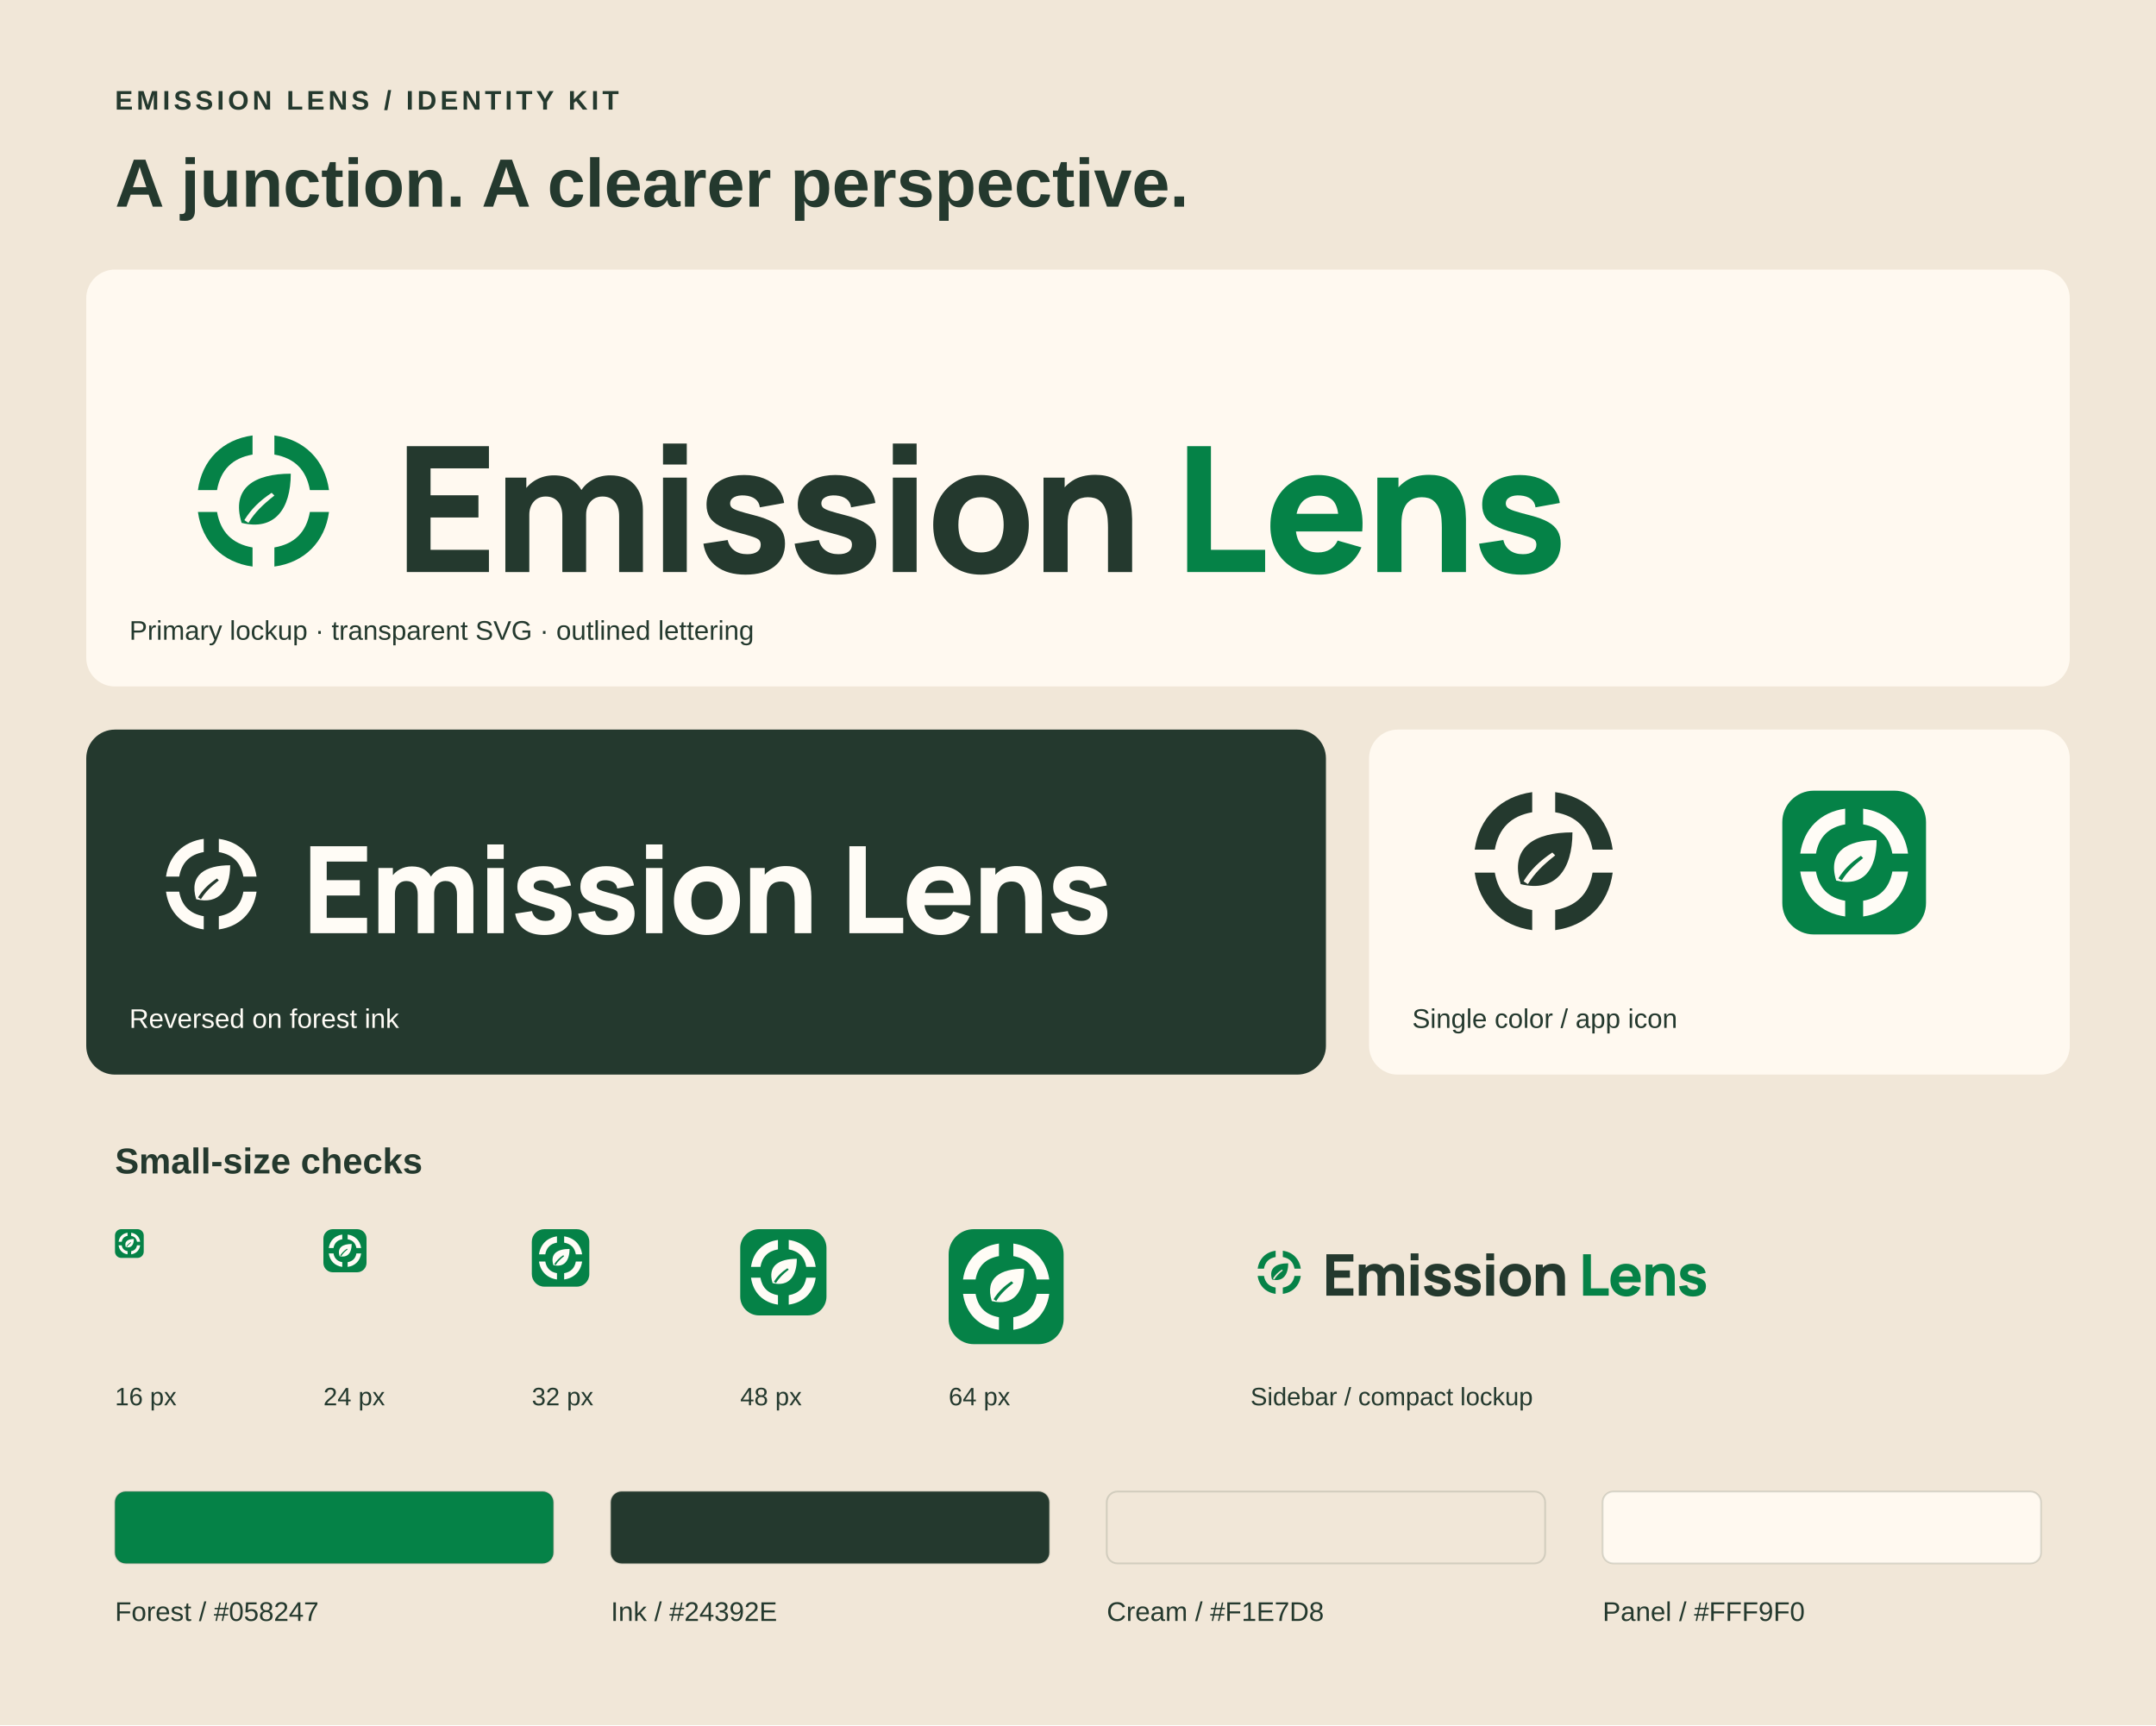
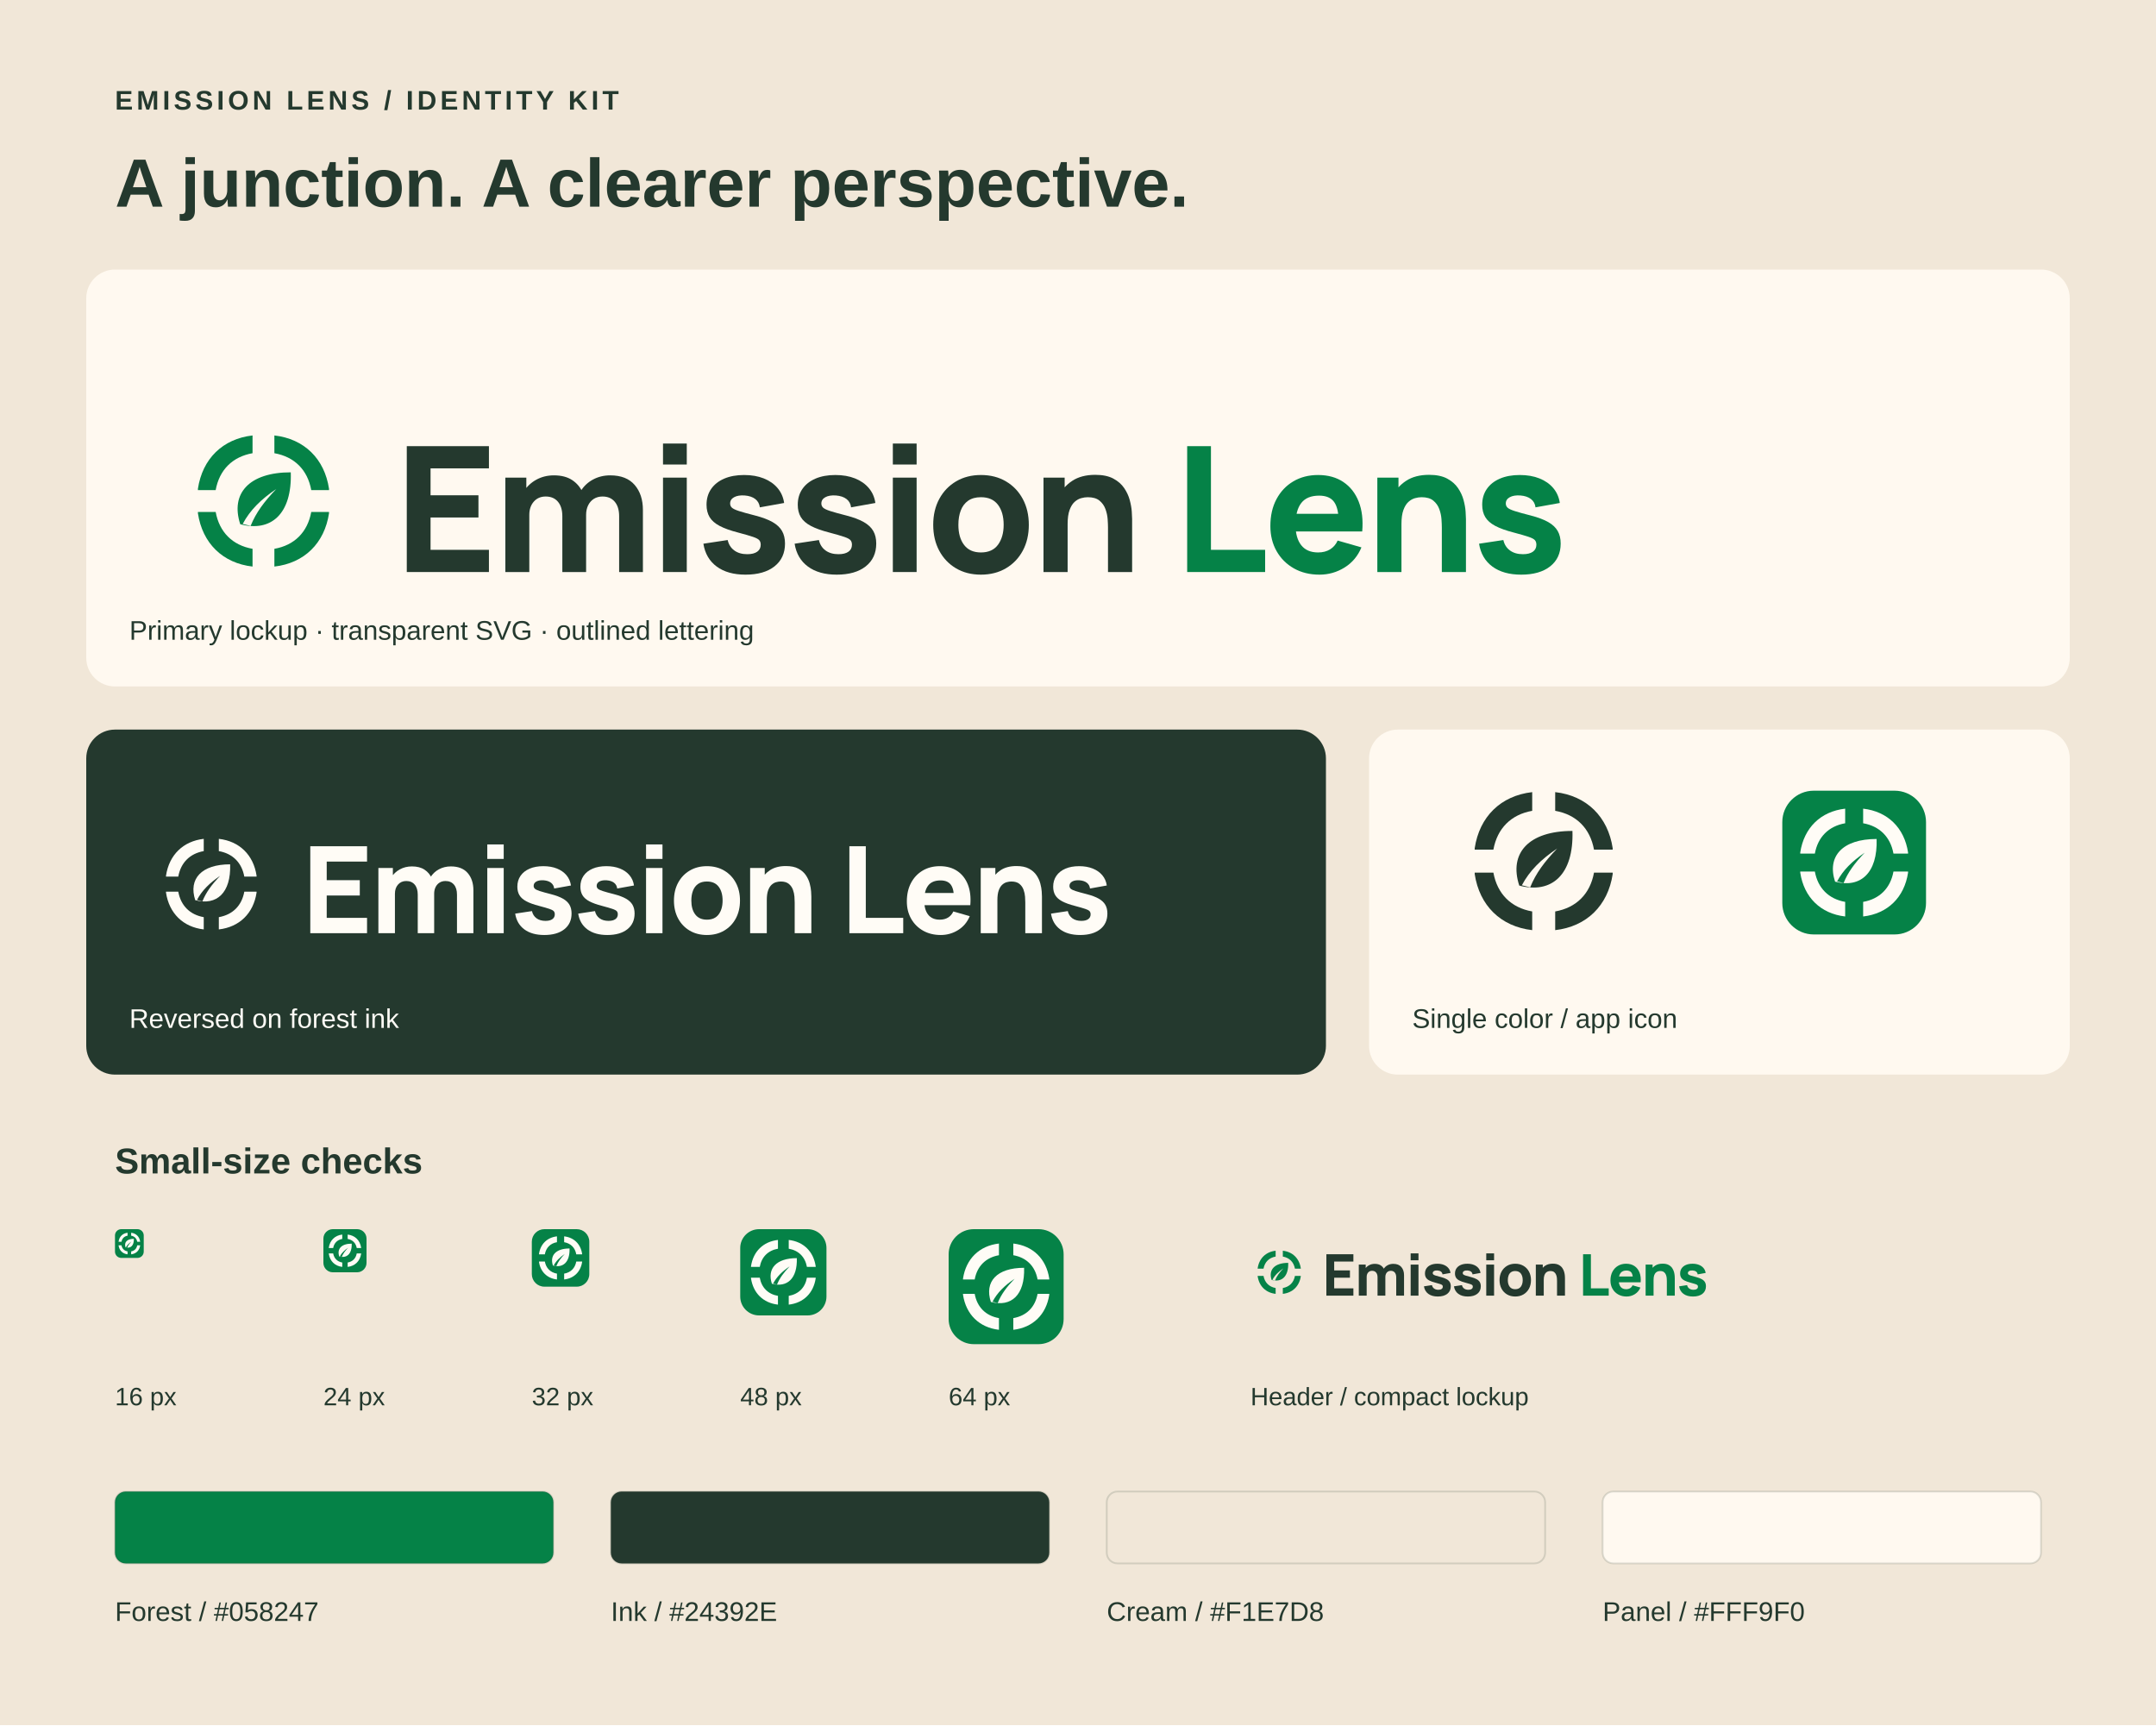
<svg xmlns="http://www.w3.org/2000/svg" width="1200" height="960" viewBox="0 0 1200 960" role="img" aria-labelledby="title desc">
  <rect width="1200" height="960" fill="#F1E7D8" />
  <text x="64" y="61" fill="#24392E" font-family="Arial,sans-serif" font-size="15" font-weight="700" letter-spacing="2">EMISSION LENS / IDENTITY KIT</text>
  <text x="64" y="115" fill="#24392E" font-family="Arial,sans-serif" font-size="38" font-weight="700">A junction. A clearer perspective.</text>
  <rect x="48" y="150" width="1104" height="232" rx="16" fill="#FFF9F0" />
  <g transform="translate(98 218) scale(1.52)">
    <g transform="translate(0 8)">
-       <path fill="#058247" fill-rule="evenodd" d="M8 28C9.5 17 17 9.5 28 8V15C20.6 16.3 16.3 20.6 15 28Z M36 8C47 9.5 54.5 17 56 28H49C47.7 20.6 43.4 16.3 36 15Z M56 36C54.5 47 47 54.5 36 56V49C43.4 47.7 47.7 43.4 49 36Z M28 56C17 54.5 9.5 47 8 36H15C16.3 43.4 20.6 47.7 28 49Z M24 40C20 27 29 22 42 22C42 35 36 43 24 40Z M25 39C27.5 35 30.5 32 35 29L36 30C31.8 33.3 28.8 36.2 26.5 40Z" />
+       <path fill="#058247" fill-rule="evenodd" d="M8 27.5C9.65 16.55 17.05 9.25 28 8V14.5C20.65 15.8 15.85 20.6 14.5 28H8Z M36 8C46.95 9.25 54.35 16.55 56 27.5V28H49.5C48.15 20.6 43.35 15.8 36 14.5Z M56 36.5C54.35 47.45 46.95 54.75 36 56V49.5C43.35 48.2 48.15 43.4 49.5 36H56Z M28 56C17.05 54.75 9.65 47.45 8 36.5V36H14.5C15.85 43.4 20.65 48.2 28 49.5Z M23.5 40.5C19.8 29.2 26.8 21.5 42 21.5C42.5 36.7 34.8 43.5 23.5 40.5Z M24.4 40.4C27.1 35.3 31.1 31.4 36.7 27.6C32.2 32.3 29.3 36.2 27.3 41.1Z" />
    </g>
    <g fill="#24392E">
      <path transform="translate(80.000 66) scale(0.032 -0.032)" d="M140 0V1440H1080V1186H412V878H960V624H412V254H1080V0Z" />
    </g>
    <g fill="#24392E">
      <path transform="translate(116.160 66) scale(0.032 -0.032)" d="M1440 0V638Q1440 745 1389.5 804.5Q1339 864 1250 864Q1193 864 1151 837.5Q1109 811 1085.5 763.5Q1062 716 1062 654L948 730Q948 841 1000.5 926Q1053 1011 1141.5 1058.5Q1230 1106 1338 1106Q1523 1106 1617.5 996.5Q1712 887 1712 710V0ZM138 0V1080H378V722H412V0ZM790 0V638Q790 745 739.5 804.5Q689 864 600 864Q515 864 463.5 805.5Q412 747 412 654L298 734Q298 840 351 924Q404 1008 493.5 1057Q583 1106 694 1106Q821 1106 902.5 1052Q984 998 1023 908Q1062 818 1062 710V0Z" />
    </g>
    <g fill="#24392E">
      <path transform="translate(173.184 66) scale(0.032 -0.032)" d="M160 1230V1470H432V1230ZM160 0V1080H432V0Z" />
    </g>
    <g fill="#24392E">
      <path transform="translate(190.528 66) scale(0.032 -0.032)" d="M562 -30Q358 -30 232.5 62.5Q107 155 80 324L358 366Q375 290 433.5 247Q492 204 582 204Q656 204 696 232.5Q736 261 736 312Q736 344 720 363.5Q704 383 648.5 402Q593 421 476 452Q344 486 265 528Q186 570 151 628.5Q116 687 116 770Q116 874 169 950.5Q222 1027 318.5 1068.5Q415 1110 546 1110Q673 1110 771 1071Q869 1032 929.5 960Q990 888 1004 790L726 740Q719 800 674 835Q629 870 552 876Q477 881 431.5 856Q386 831 386 784Q386 756 405.5 737Q425 718 486.5 698Q548 678 674 646Q797 614 871.5 571.5Q946 529 980 469.5Q1014 410 1014 326Q1014 160 894 65Q774 -30 562 -30Z" />
    </g>
    <g fill="#24392E">
      <path transform="translate(223.936 66) scale(0.032 -0.032)" d="M562 -30Q358 -30 232.5 62.5Q107 155 80 324L358 366Q375 290 433.5 247Q492 204 582 204Q656 204 696 232.5Q736 261 736 312Q736 344 720 363.5Q704 383 648.5 402Q593 421 476 452Q344 486 265 528Q186 570 151 628.5Q116 687 116 770Q116 874 169 950.5Q222 1027 318.5 1068.5Q415 1110 546 1110Q673 1110 771 1071Q869 1032 929.5 960Q990 888 1004 790L726 740Q719 800 674 835Q629 870 552 876Q477 881 431.5 856Q386 831 386 784Q386 756 405.5 737Q425 718 486.5 698Q548 678 674 646Q797 614 871.5 571.5Q946 529 980 469.5Q1014 410 1014 326Q1014 160 894 65Q774 -30 562 -30Z" />
    </g>
    <g fill="#24392E">
      <path transform="translate(257.344 66) scale(0.032 -0.032)" d="M160 1230V1470H432V1230ZM160 0V1080H432V0Z" />
    </g>
    <g fill="#24392E">
      <path transform="translate(274.688 66) scale(0.032 -0.032)" d="M626 -30Q463 -30 340 43Q217 116 148.5 244.5Q80 373 80 540Q80 709 150 837.5Q220 966 343 1038Q466 1110 626 1110Q789 1110 912.5 1037Q1036 964 1105 835.5Q1174 707 1174 540Q1174 372 1104.5 243.5Q1035 115 911.5 42.5Q788 -30 626 -30ZM626 224Q757 224 821.5 312.5Q886 401 886 540Q886 684 820.5 770Q755 856 626 856Q537 856 480 816Q423 776 395.5 705Q368 634 368 540Q368 395 433.5 309.5Q499 224 626 224Z" />
    </g>
    <g fill="#24392E">
      <path transform="translate(313.216 66) scale(0.032 -0.032)" d="M876 0V510Q876 547 872 604.5Q868 662 847 720Q826 778 778.5 817Q731 856 644 856Q609 856 569 845Q529 834 494 802.5Q459 771 436.5 710Q414 649 414 548L258 622Q258 750 310 862Q362 974 466.5 1043Q571 1112 730 1112Q857 1112 937 1069Q1017 1026 1061.5 960Q1106 894 1125 822.5Q1144 751 1148 692Q1152 633 1152 606V0ZM138 0V1080H380V722H414V0Z" />
    </g>
    <g fill="#058247">
      <path transform="translate(365.120 66) scale(0.032 -0.032)" d="M160 0V1440H432V254H1052V0Z" />
    </g>
    <g fill="#058247">
      <path transform="translate(398.144 66) scale(0.032 -0.032)" d="M642 -30Q476 -30 349.5 41.5Q223 113 151.5 238.5Q80 364 80 526Q80 703 150 834Q220 965 343 1037.5Q466 1110 626 1110Q796 1110 915 1030Q1034 950 1091 805Q1148 660 1131 464H862V564Q862 729 809.5 801.5Q757 874 638 874Q499 874 433.5 789.5Q368 705 368 540Q368 389 433.5 306.5Q499 224 626 224Q706 224 763 259Q820 294 850 360L1122 282Q1061 134 929.5 52Q798 -30 642 -30ZM284 464V666H1000V464Z" />
    </g>
    <g fill="#058247">
      <path transform="translate(435.456 66) scale(0.032 -0.032)" d="M876 0V510Q876 547 872 604.5Q868 662 847 720Q826 778 778.5 817Q731 856 644 856Q609 856 569 845Q529 834 494 802.5Q459 771 436.5 710Q414 649 414 548L258 622Q258 750 310 862Q362 974 466.5 1043Q571 1112 730 1112Q857 1112 937 1069Q1017 1026 1061.5 960Q1106 894 1125 822.5Q1144 751 1148 692Q1152 633 1152 606V0ZM138 0V1080H380V722H414V0Z" />
    </g>
    <g fill="#058247">
      <path transform="translate(474.560 66) scale(0.032 -0.032)" d="M562 -30Q358 -30 232.5 62.5Q107 155 80 324L358 366Q375 290 433.5 247Q492 204 582 204Q656 204 696 232.5Q736 261 736 312Q736 344 720 363.5Q704 383 648.5 402Q593 421 476 452Q344 486 265 528Q186 570 151 628.5Q116 687 116 770Q116 874 169 950.5Q222 1027 318.5 1068.5Q415 1110 546 1110Q673 1110 771 1071Q869 1032 929.5 960Q990 888 1004 790L726 740Q719 800 674 835Q629 870 552 876Q477 881 431.5 856Q386 831 386 784Q386 756 405.5 737Q425 718 486.5 698Q548 678 674 646Q797 614 871.5 571.5Q946 529 980 469.5Q1014 410 1014 326Q1014 160 894 65Q774 -30 562 -30Z" />
    </g>
  </g>
  <text x="72" y="356" fill="#24392E" font-family="Arial,sans-serif" font-size="15">Primary lockup · transparent SVG · outlined lettering</text>
  <rect x="48" y="406" width="690" height="192" rx="16" fill="#24392E" />
  <g transform="translate(84 450) scale(1.05)">
    <g transform="translate(0 8)">
-       <path fill="#FFFCF6" fill-rule="evenodd" d="M8 28C9.5 17 17 9.5 28 8V15C20.6 16.3 16.3 20.6 15 28Z M36 8C47 9.5 54.5 17 56 28H49C47.7 20.6 43.4 16.3 36 15Z M56 36C54.5 47 47 54.5 36 56V49C43.4 47.7 47.7 43.4 49 36Z M28 56C17 54.5 9.5 47 8 36H15C16.3 43.4 20.6 47.7 28 49Z M24 40C20 27 29 22 42 22C42 35 36 43 24 40Z M25 39C27.5 35 30.5 32 35 29L36 30C31.8 33.3 28.8 36.2 26.5 40Z" />
+       <path fill="#FFFCF6" fill-rule="evenodd" d="M8 27.5C9.65 16.55 17.05 9.25 28 8V14.5C20.65 15.8 15.85 20.6 14.5 28H8Z M36 8C46.95 9.25 54.35 16.55 56 27.5V28H49.5C48.15 20.6 43.35 15.8 36 14.5Z M56 36.5C54.35 47.45 46.95 54.75 36 56V49.5C43.35 48.2 48.15 43.4 49.5 36H56Z M28 56C17.05 54.75 9.65 47.45 8 36.5V36H14.5C15.85 43.4 20.65 48.2 28 49.5Z M23.5 40.5C19.8 29.2 26.8 21.5 42 21.5C42.5 36.7 34.8 43.5 23.5 40.5Z M24.4 40.4C27.1 35.3 31.1 31.4 36.7 27.6C32.2 32.3 29.3 36.2 27.3 41.1Z" />
    </g>
    <g fill="#FFFCF6">
      <path transform="translate(80.000 66) scale(0.032 -0.032)" d="M140 0V1440H1080V1186H412V878H960V624H412V254H1080V0Z" />
    </g>
    <g fill="#FFFCF6">
      <path transform="translate(116.160 66) scale(0.032 -0.032)" d="M1440 0V638Q1440 745 1389.5 804.5Q1339 864 1250 864Q1193 864 1151 837.5Q1109 811 1085.5 763.5Q1062 716 1062 654L948 730Q948 841 1000.5 926Q1053 1011 1141.5 1058.5Q1230 1106 1338 1106Q1523 1106 1617.5 996.5Q1712 887 1712 710V0ZM138 0V1080H378V722H412V0ZM790 0V638Q790 745 739.5 804.5Q689 864 600 864Q515 864 463.5 805.5Q412 747 412 654L298 734Q298 840 351 924Q404 1008 493.5 1057Q583 1106 694 1106Q821 1106 902.5 1052Q984 998 1023 908Q1062 818 1062 710V0Z" />
    </g>
    <g fill="#FFFCF6">
      <path transform="translate(173.184 66) scale(0.032 -0.032)" d="M160 1230V1470H432V1230ZM160 0V1080H432V0Z" />
    </g>
    <g fill="#FFFCF6">
      <path transform="translate(190.528 66) scale(0.032 -0.032)" d="M562 -30Q358 -30 232.5 62.5Q107 155 80 324L358 366Q375 290 433.5 247Q492 204 582 204Q656 204 696 232.5Q736 261 736 312Q736 344 720 363.5Q704 383 648.5 402Q593 421 476 452Q344 486 265 528Q186 570 151 628.5Q116 687 116 770Q116 874 169 950.5Q222 1027 318.5 1068.5Q415 1110 546 1110Q673 1110 771 1071Q869 1032 929.5 960Q990 888 1004 790L726 740Q719 800 674 835Q629 870 552 876Q477 881 431.5 856Q386 831 386 784Q386 756 405.5 737Q425 718 486.5 698Q548 678 674 646Q797 614 871.5 571.5Q946 529 980 469.5Q1014 410 1014 326Q1014 160 894 65Q774 -30 562 -30Z" />
    </g>
    <g fill="#FFFCF6">
      <path transform="translate(223.936 66) scale(0.032 -0.032)" d="M562 -30Q358 -30 232.5 62.5Q107 155 80 324L358 366Q375 290 433.5 247Q492 204 582 204Q656 204 696 232.5Q736 261 736 312Q736 344 720 363.5Q704 383 648.5 402Q593 421 476 452Q344 486 265 528Q186 570 151 628.5Q116 687 116 770Q116 874 169 950.5Q222 1027 318.5 1068.5Q415 1110 546 1110Q673 1110 771 1071Q869 1032 929.5 960Q990 888 1004 790L726 740Q719 800 674 835Q629 870 552 876Q477 881 431.5 856Q386 831 386 784Q386 756 405.5 737Q425 718 486.5 698Q548 678 674 646Q797 614 871.5 571.5Q946 529 980 469.5Q1014 410 1014 326Q1014 160 894 65Q774 -30 562 -30Z" />
    </g>
    <g fill="#FFFCF6">
      <path transform="translate(257.344 66) scale(0.032 -0.032)" d="M160 1230V1470H432V1230ZM160 0V1080H432V0Z" />
    </g>
    <g fill="#FFFCF6">
      <path transform="translate(274.688 66) scale(0.032 -0.032)" d="M626 -30Q463 -30 340 43Q217 116 148.5 244.5Q80 373 80 540Q80 709 150 837.5Q220 966 343 1038Q466 1110 626 1110Q789 1110 912.5 1037Q1036 964 1105 835.5Q1174 707 1174 540Q1174 372 1104.5 243.5Q1035 115 911.5 42.5Q788 -30 626 -30ZM626 224Q757 224 821.5 312.5Q886 401 886 540Q886 684 820.5 770Q755 856 626 856Q537 856 480 816Q423 776 395.5 705Q368 634 368 540Q368 395 433.5 309.5Q499 224 626 224Z" />
    </g>
    <g fill="#FFFCF6">
      <path transform="translate(313.216 66) scale(0.032 -0.032)" d="M876 0V510Q876 547 872 604.5Q868 662 847 720Q826 778 778.5 817Q731 856 644 856Q609 856 569 845Q529 834 494 802.5Q459 771 436.5 710Q414 649 414 548L258 622Q258 750 310 862Q362 974 466.5 1043Q571 1112 730 1112Q857 1112 937 1069Q1017 1026 1061.5 960Q1106 894 1125 822.5Q1144 751 1148 692Q1152 633 1152 606V0ZM138 0V1080H380V722H414V0Z" />
    </g>
    <g fill="#FFFCF6">
      <path transform="translate(365.120 66) scale(0.032 -0.032)" d="M160 0V1440H432V254H1052V0Z" />
    </g>
    <g fill="#FFFCF6">
      <path transform="translate(398.144 66) scale(0.032 -0.032)" d="M642 -30Q476 -30 349.5 41.5Q223 113 151.5 238.5Q80 364 80 526Q80 703 150 834Q220 965 343 1037.5Q466 1110 626 1110Q796 1110 915 1030Q1034 950 1091 805Q1148 660 1131 464H862V564Q862 729 809.5 801.5Q757 874 638 874Q499 874 433.5 789.5Q368 705 368 540Q368 389 433.5 306.5Q499 224 626 224Q706 224 763 259Q820 294 850 360L1122 282Q1061 134 929.5 52Q798 -30 642 -30ZM284 464V666H1000V464Z" />
    </g>
    <g fill="#FFFCF6">
      <path transform="translate(435.456 66) scale(0.032 -0.032)" d="M876 0V510Q876 547 872 604.5Q868 662 847 720Q826 778 778.5 817Q731 856 644 856Q609 856 569 845Q529 834 494 802.5Q459 771 436.5 710Q414 649 414 548L258 622Q258 750 310 862Q362 974 466.5 1043Q571 1112 730 1112Q857 1112 937 1069Q1017 1026 1061.5 960Q1106 894 1125 822.5Q1144 751 1148 692Q1152 633 1152 606V0ZM138 0V1080H380V722H414V0Z" />
    </g>
    <g fill="#FFFCF6">
      <path transform="translate(474.560 66) scale(0.032 -0.032)" d="M562 -30Q358 -30 232.5 62.5Q107 155 80 324L358 366Q375 290 433.5 247Q492 204 582 204Q656 204 696 232.5Q736 261 736 312Q736 344 720 363.5Q704 383 648.5 402Q593 421 476 452Q344 486 265 528Q186 570 151 628.5Q116 687 116 770Q116 874 169 950.5Q222 1027 318.5 1068.5Q415 1110 546 1110Q673 1110 771 1071Q869 1032 929.5 960Q990 888 1004 790L726 740Q719 800 674 835Q629 870 552 876Q477 881 431.5 856Q386 831 386 784Q386 756 405.5 737Q425 718 486.5 698Q548 678 674 646Q797 614 871.5 571.5Q946 529 980 469.5Q1014 410 1014 326Q1014 160 894 65Q774 -30 562 -30Z" />
    </g>
  </g>
  <text x="72" y="572" fill="#FFFCF6" font-family="Arial,sans-serif" font-size="15">Reversed on forest ink</text>
  <rect x="762" y="406" width="390" height="192" rx="16" fill="#FFF9F0" />
  <g transform="translate(808 428) scale(1.6)">
-     <path fill="#24392E" fill-rule="evenodd" d="M8 28C9.5 17 17 9.5 28 8V15C20.6 16.3 16.3 20.6 15 28Z M36 8C47 9.5 54.5 17 56 28H49C47.7 20.6 43.4 16.3 36 15Z M56 36C54.5 47 47 54.5 36 56V49C43.4 47.7 47.7 43.4 49 36Z M28 56C17 54.5 9.5 47 8 36H15C16.3 43.4 20.6 47.7 28 49Z M24 40C20 27 29 22 42 22C42 35 36 43 24 40Z M25 39C27.5 35 30.5 32 35 29L36 30C31.8 33.3 28.8 36.2 26.5 40Z" />
+     <path fill="#24392E" fill-rule="evenodd" d="M8 27.5C9.65 16.55 17.05 9.25 28 8V14.5C20.65 15.8 15.85 20.6 14.5 28H8Z M36 8C46.95 9.25 54.35 16.55 56 27.5V28H49.5C48.15 20.6 43.35 15.8 36 14.5Z M56 36.5C54.35 47.45 46.95 54.75 36 56V49.5C43.35 48.2 48.15 43.4 49.5 36H56Z M28 56C17.05 54.75 9.65 47.45 8 36.5V36H14.5C15.85 43.4 20.65 48.2 28 49.5Z M23.5 40.5C19.8 29.2 26.8 21.5 42 21.5C42.5 36.7 34.8 43.5 23.5 40.5Z M24.4 40.4C27.1 35.3 31.1 31.4 36.7 27.6C32.2 32.3 29.3 36.2 27.3 41.1Z" />
  </g>
  <g transform="translate(992 440) scale(1.25)">
    <rect width="64" height="64" rx="14" fill="#058247" />
-     <path fill="#FFFCF6" fill-rule="evenodd" d="M8 28C9.5 17 17 9.5 28 8V15C20.6 16.3 16.3 20.6 15 28Z M36 8C47 9.5 54.5 17 56 28H49C47.7 20.6 43.4 16.3 36 15Z M56 36C54.5 47 47 54.5 36 56V49C43.4 47.7 47.7 43.4 49 36Z M28 56C17 54.5 9.5 47 8 36H15C16.3 43.4 20.6 47.7 28 49Z M24 40C20 27 29 22 42 22C42 35 36 43 24 40Z M25 39C27.5 35 30.5 32 35 29L36 30C31.8 33.3 28.8 36.2 26.5 40Z" />
+     <path fill="#FFFCF6" fill-rule="evenodd" d="M8 27.5C9.65 16.55 17.05 9.25 28 8V14.5C20.65 15.8 15.85 20.6 14.5 28H8Z M36 8C46.95 9.25 54.35 16.55 56 27.5V28H49.5C48.15 20.6 43.35 15.8 36 14.5Z M56 36.5C54.35 47.45 46.95 54.75 36 56V49.5C43.35 48.2 48.15 43.4 49.5 36H56Z M28 56C17.05 54.75 9.65 47.45 8 36.5V36H14.5C15.85 43.4 20.65 48.2 28 49.5Z M23.5 40.5C19.8 29.2 26.8 21.5 42 21.5C42.5 36.7 34.8 43.5 23.5 40.5Z M24.4 40.4C27.1 35.3 31.1 31.4 36.7 27.6C32.2 32.3 29.3 36.2 27.3 41.1Z" />
  </g>
  <text x="786" y="572" fill="#24392E" font-family="Arial,sans-serif" font-size="15">Single color / app icon</text>
  <text x="64" y="653" fill="#24392E" font-family="Arial,sans-serif" font-size="20" font-weight="700">Small-size checks</text>
  <g transform="translate(64 684) scale(0.25)">
    <rect width="64" height="64" rx="14" fill="#058247" />
-     <path fill="#FFFCF6" fill-rule="evenodd" d="M8 28C9.5 17 17 9.5 28 8V15C20.6 16.3 16.3 20.6 15 28Z M36 8C47 9.5 54.5 17 56 28H49C47.7 20.6 43.4 16.3 36 15Z M56 36C54.5 47 47 54.5 36 56V49C43.4 47.7 47.7 43.4 49 36Z M28 56C17 54.5 9.5 47 8 36H15C16.3 43.4 20.6 47.7 28 49Z M24 40C20 27 29 22 42 22C42 35 36 43 24 40Z M25 39C27.5 35 30.5 32 35 29L36 30C31.8 33.3 28.8 36.2 26.5 40Z" />
+     <path fill="#FFFCF6" fill-rule="evenodd" d="M8 27.5C9.65 16.55 17.05 9.25 28 8V14.5C20.65 15.8 15.85 20.6 14.5 28H8Z M36 8C46.95 9.25 54.35 16.55 56 27.5V28H49.5C48.15 20.6 43.35 15.8 36 14.5Z M56 36.5C54.35 47.45 46.95 54.75 36 56V49.5C43.35 48.2 48.15 43.4 49.5 36H56Z M28 56C17.05 54.75 9.65 47.45 8 36.5V36H14.5C15.85 43.4 20.65 48.2 28 49.5Z M23.5 40.5C19.8 29.2 26.8 21.5 42 21.5C42.5 36.7 34.8 43.5 23.5 40.5Z M24.4 40.4C27.1 35.3 31.1 31.4 36.7 27.6C32.2 32.3 29.3 36.2 27.3 41.1Z" />
  </g>
  <text x="64" y="782" fill="#24392E" font-family="Arial,sans-serif" font-size="14">16 px</text>
  <g transform="translate(180 684) scale(0.375)">
    <rect width="64" height="64" rx="14" fill="#058247" />
-     <path fill="#FFFCF6" fill-rule="evenodd" d="M8 28C9.5 17 17 9.5 28 8V15C20.6 16.3 16.3 20.6 15 28Z M36 8C47 9.5 54.5 17 56 28H49C47.7 20.6 43.4 16.3 36 15Z M56 36C54.5 47 47 54.5 36 56V49C43.4 47.7 47.7 43.4 49 36Z M28 56C17 54.5 9.5 47 8 36H15C16.3 43.4 20.6 47.7 28 49Z M24 40C20 27 29 22 42 22C42 35 36 43 24 40Z M25 39C27.5 35 30.5 32 35 29L36 30C31.8 33.3 28.8 36.2 26.5 40Z" />
+     <path fill="#FFFCF6" fill-rule="evenodd" d="M8 27.5C9.65 16.55 17.05 9.25 28 8V14.5C20.65 15.8 15.85 20.6 14.5 28H8Z M36 8C46.95 9.25 54.35 16.55 56 27.5V28H49.5C48.15 20.6 43.35 15.8 36 14.5Z M56 36.5C54.35 47.45 46.95 54.75 36 56V49.5C43.35 48.2 48.15 43.4 49.5 36H56Z M28 56C17.05 54.75 9.65 47.45 8 36.5V36H14.5C15.85 43.4 20.65 48.2 28 49.5Z M23.5 40.5C19.8 29.2 26.8 21.5 42 21.5C42.5 36.7 34.8 43.5 23.5 40.5Z M24.4 40.4C27.1 35.3 31.1 31.4 36.7 27.6C32.2 32.3 29.3 36.2 27.3 41.1Z" />
  </g>
  <text x="180" y="782" fill="#24392E" font-family="Arial,sans-serif" font-size="14">24 px</text>
  <g transform="translate(296 684) scale(0.5)">
    <rect width="64" height="64" rx="14" fill="#058247" />
-     <path fill="#FFFCF6" fill-rule="evenodd" d="M8 28C9.5 17 17 9.5 28 8V15C20.6 16.3 16.3 20.6 15 28Z M36 8C47 9.5 54.5 17 56 28H49C47.7 20.6 43.4 16.3 36 15Z M56 36C54.5 47 47 54.5 36 56V49C43.4 47.7 47.7 43.4 49 36Z M28 56C17 54.5 9.5 47 8 36H15C16.3 43.4 20.6 47.7 28 49Z M24 40C20 27 29 22 42 22C42 35 36 43 24 40Z M25 39C27.5 35 30.5 32 35 29L36 30C31.8 33.3 28.8 36.2 26.5 40Z" />
+     <path fill="#FFFCF6" fill-rule="evenodd" d="M8 27.5C9.65 16.55 17.05 9.25 28 8V14.5C20.65 15.8 15.85 20.6 14.5 28H8Z M36 8C46.95 9.25 54.35 16.55 56 27.5V28H49.5C48.15 20.6 43.35 15.8 36 14.5Z M56 36.5C54.35 47.45 46.95 54.75 36 56V49.5C43.35 48.2 48.15 43.4 49.5 36H56Z M28 56C17.05 54.75 9.65 47.45 8 36.5V36H14.5C15.85 43.4 20.65 48.2 28 49.5Z M23.5 40.5C19.8 29.2 26.8 21.5 42 21.5C42.5 36.7 34.8 43.5 23.5 40.5Z M24.4 40.4C27.1 35.3 31.1 31.4 36.7 27.6C32.2 32.3 29.3 36.2 27.3 41.1Z" />
  </g>
  <text x="296" y="782" fill="#24392E" font-family="Arial,sans-serif" font-size="14">32 px</text>
  <g transform="translate(412 684) scale(0.75)">
    <rect width="64" height="64" rx="14" fill="#058247" />
-     <path fill="#FFFCF6" fill-rule="evenodd" d="M8 28C9.5 17 17 9.5 28 8V15C20.6 16.3 16.3 20.6 15 28Z M36 8C47 9.5 54.5 17 56 28H49C47.7 20.6 43.4 16.3 36 15Z M56 36C54.5 47 47 54.5 36 56V49C43.4 47.7 47.7 43.4 49 36Z M28 56C17 54.5 9.5 47 8 36H15C16.3 43.4 20.6 47.7 28 49Z M24 40C20 27 29 22 42 22C42 35 36 43 24 40Z M25 39C27.5 35 30.5 32 35 29L36 30C31.8 33.3 28.8 36.2 26.5 40Z" />
+     <path fill="#FFFCF6" fill-rule="evenodd" d="M8 27.5C9.65 16.55 17.05 9.25 28 8V14.5C20.65 15.8 15.85 20.6 14.5 28H8Z M36 8C46.95 9.25 54.35 16.55 56 27.5V28H49.5C48.15 20.6 43.35 15.8 36 14.5Z M56 36.5C54.35 47.45 46.95 54.75 36 56V49.5C43.35 48.2 48.15 43.4 49.5 36H56Z M28 56C17.05 54.75 9.65 47.45 8 36.5V36H14.5C15.85 43.4 20.65 48.2 28 49.5Z M23.5 40.5C19.8 29.2 26.8 21.5 42 21.5C42.5 36.7 34.8 43.5 23.5 40.5Z M24.4 40.4C27.1 35.3 31.1 31.4 36.7 27.6C32.2 32.3 29.3 36.2 27.3 41.1Z" />
  </g>
  <text x="412" y="782" fill="#24392E" font-family="Arial,sans-serif" font-size="14">48 px</text>
  <g transform="translate(528 684) scale(1.0)">
    <rect width="64" height="64" rx="14" fill="#058247" />
-     <path fill="#FFFCF6" fill-rule="evenodd" d="M8 28C9.5 17 17 9.5 28 8V15C20.6 16.3 16.3 20.6 15 28Z M36 8C47 9.5 54.5 17 56 28H49C47.7 20.6 43.4 16.3 36 15Z M56 36C54.5 47 47 54.5 36 56V49C43.4 47.7 47.7 43.4 49 36Z M28 56C17 54.5 9.5 47 8 36H15C16.3 43.4 20.6 47.7 28 49Z M24 40C20 27 29 22 42 22C42 35 36 43 24 40Z M25 39C27.5 35 30.5 32 35 29L36 30C31.8 33.3 28.8 36.2 26.5 40Z" />
+     <path fill="#FFFCF6" fill-rule="evenodd" d="M8 27.5C9.65 16.55 17.05 9.25 28 8V14.5C20.65 15.8 15.85 20.6 14.5 28H8Z M36 8C46.95 9.25 54.35 16.55 56 27.5V28H49.5C48.15 20.6 43.35 15.8 36 14.5Z M56 36.5C54.35 47.45 46.95 54.75 36 56V49.5C43.35 48.2 48.15 43.4 49.5 36H56Z M28 56C17.05 54.75 9.65 47.45 8 36.5V36H14.5C15.85 43.4 20.65 48.2 28 49.5Z M23.5 40.5C19.8 29.2 26.8 21.5 42 21.5C42.5 36.7 34.8 43.5 23.5 40.5Z M24.4 40.4C27.1 35.3 31.1 31.4 36.7 27.6C32.2 32.3 29.3 36.2 27.3 41.1Z" />
  </g>
  <text x="528" y="782" fill="#24392E" font-family="Arial,sans-serif" font-size="14">64 px</text>
  <g transform="translate(696 688) scale(.5)">
    <g transform="translate(0 8)">
-       <path fill="#058247" fill-rule="evenodd" d="M8 28C9.5 17 17 9.5 28 8V15C20.6 16.3 16.3 20.6 15 28Z M36 8C47 9.5 54.5 17 56 28H49C47.7 20.6 43.4 16.3 36 15Z M56 36C54.5 47 47 54.5 36 56V49C43.4 47.7 47.7 43.4 49 36Z M28 56C17 54.5 9.5 47 8 36H15C16.3 43.4 20.6 47.7 28 49Z M24 40C20 27 29 22 42 22C42 35 36 43 24 40Z M25 39C27.5 35 30.5 32 35 29L36 30C31.8 33.3 28.8 36.2 26.5 40Z" />
+       <path fill="#058247" fill-rule="evenodd" d="M8 27.5C9.65 16.55 17.05 9.25 28 8V14.5C20.65 15.8 15.85 20.6 14.5 28H8Z M36 8C46.95 9.25 54.35 16.55 56 27.5V28H49.5C48.15 20.6 43.35 15.8 36 14.5Z M56 36.5C54.35 47.45 46.95 54.75 36 56V49.5C43.35 48.2 48.15 43.4 49.5 36H56Z M28 56C17.05 54.75 9.65 47.45 8 36.5V36H14.5C15.85 43.4 20.65 48.2 28 49.5Z M23.5 40.5C19.8 29.2 26.8 21.5 42 21.5C42.5 36.7 34.8 43.5 23.5 40.5Z M24.4 40.4C27.1 35.3 31.1 31.4 36.7 27.6C32.2 32.3 29.3 36.2 27.3 41.1Z" />
    </g>
    <g fill="#24392E">
      <path transform="translate(80.000 66) scale(0.032 -0.032)" d="M140 0V1440H1080V1186H412V878H960V624H412V254H1080V0Z" />
    </g>
    <g fill="#24392E">
      <path transform="translate(116.160 66) scale(0.032 -0.032)" d="M1440 0V638Q1440 745 1389.5 804.5Q1339 864 1250 864Q1193 864 1151 837.5Q1109 811 1085.5 763.5Q1062 716 1062 654L948 730Q948 841 1000.5 926Q1053 1011 1141.5 1058.5Q1230 1106 1338 1106Q1523 1106 1617.5 996.5Q1712 887 1712 710V0ZM138 0V1080H378V722H412V0ZM790 0V638Q790 745 739.5 804.5Q689 864 600 864Q515 864 463.5 805.5Q412 747 412 654L298 734Q298 840 351 924Q404 1008 493.5 1057Q583 1106 694 1106Q821 1106 902.5 1052Q984 998 1023 908Q1062 818 1062 710V0Z" />
    </g>
    <g fill="#24392E">
      <path transform="translate(173.184 66) scale(0.032 -0.032)" d="M160 1230V1470H432V1230ZM160 0V1080H432V0Z" />
    </g>
    <g fill="#24392E">
      <path transform="translate(190.528 66) scale(0.032 -0.032)" d="M562 -30Q358 -30 232.5 62.5Q107 155 80 324L358 366Q375 290 433.5 247Q492 204 582 204Q656 204 696 232.5Q736 261 736 312Q736 344 720 363.5Q704 383 648.5 402Q593 421 476 452Q344 486 265 528Q186 570 151 628.5Q116 687 116 770Q116 874 169 950.5Q222 1027 318.5 1068.5Q415 1110 546 1110Q673 1110 771 1071Q869 1032 929.5 960Q990 888 1004 790L726 740Q719 800 674 835Q629 870 552 876Q477 881 431.5 856Q386 831 386 784Q386 756 405.5 737Q425 718 486.5 698Q548 678 674 646Q797 614 871.5 571.5Q946 529 980 469.5Q1014 410 1014 326Q1014 160 894 65Q774 -30 562 -30Z" />
    </g>
    <g fill="#24392E">
      <path transform="translate(223.936 66) scale(0.032 -0.032)" d="M562 -30Q358 -30 232.5 62.5Q107 155 80 324L358 366Q375 290 433.5 247Q492 204 582 204Q656 204 696 232.5Q736 261 736 312Q736 344 720 363.5Q704 383 648.5 402Q593 421 476 452Q344 486 265 528Q186 570 151 628.5Q116 687 116 770Q116 874 169 950.5Q222 1027 318.5 1068.5Q415 1110 546 1110Q673 1110 771 1071Q869 1032 929.5 960Q990 888 1004 790L726 740Q719 800 674 835Q629 870 552 876Q477 881 431.5 856Q386 831 386 784Q386 756 405.5 737Q425 718 486.5 698Q548 678 674 646Q797 614 871.5 571.5Q946 529 980 469.5Q1014 410 1014 326Q1014 160 894 65Q774 -30 562 -30Z" />
    </g>
    <g fill="#24392E">
      <path transform="translate(257.344 66) scale(0.032 -0.032)" d="M160 1230V1470H432V1230ZM160 0V1080H432V0Z" />
    </g>
    <g fill="#24392E">
      <path transform="translate(274.688 66) scale(0.032 -0.032)" d="M626 -30Q463 -30 340 43Q217 116 148.5 244.5Q80 373 80 540Q80 709 150 837.5Q220 966 343 1038Q466 1110 626 1110Q789 1110 912.5 1037Q1036 964 1105 835.5Q1174 707 1174 540Q1174 372 1104.5 243.5Q1035 115 911.5 42.5Q788 -30 626 -30ZM626 224Q757 224 821.5 312.5Q886 401 886 540Q886 684 820.5 770Q755 856 626 856Q537 856 480 816Q423 776 395.5 705Q368 634 368 540Q368 395 433.5 309.5Q499 224 626 224Z" />
    </g>
    <g fill="#24392E">
      <path transform="translate(313.216 66) scale(0.032 -0.032)" d="M876 0V510Q876 547 872 604.5Q868 662 847 720Q826 778 778.5 817Q731 856 644 856Q609 856 569 845Q529 834 494 802.5Q459 771 436.5 710Q414 649 414 548L258 622Q258 750 310 862Q362 974 466.5 1043Q571 1112 730 1112Q857 1112 937 1069Q1017 1026 1061.5 960Q1106 894 1125 822.5Q1144 751 1148 692Q1152 633 1152 606V0ZM138 0V1080H380V722H414V0Z" />
    </g>
    <g fill="#058247">
      <path transform="translate(365.120 66) scale(0.032 -0.032)" d="M160 0V1440H432V254H1052V0Z" />
    </g>
    <g fill="#058247">
      <path transform="translate(398.144 66) scale(0.032 -0.032)" d="M642 -30Q476 -30 349.5 41.5Q223 113 151.5 238.5Q80 364 80 526Q80 703 150 834Q220 965 343 1037.5Q466 1110 626 1110Q796 1110 915 1030Q1034 950 1091 805Q1148 660 1131 464H862V564Q862 729 809.5 801.5Q757 874 638 874Q499 874 433.5 789.5Q368 705 368 540Q368 389 433.5 306.5Q499 224 626 224Q706 224 763 259Q820 294 850 360L1122 282Q1061 134 929.5 52Q798 -30 642 -30ZM284 464V666H1000V464Z" />
    </g>
    <g fill="#058247">
      <path transform="translate(435.456 66) scale(0.032 -0.032)" d="M876 0V510Q876 547 872 604.5Q868 662 847 720Q826 778 778.5 817Q731 856 644 856Q609 856 569 845Q529 834 494 802.5Q459 771 436.5 710Q414 649 414 548L258 622Q258 750 310 862Q362 974 466.5 1043Q571 1112 730 1112Q857 1112 937 1069Q1017 1026 1061.5 960Q1106 894 1125 822.5Q1144 751 1148 692Q1152 633 1152 606V0ZM138 0V1080H380V722H414V0Z" />
    </g>
    <g fill="#058247">
      <path transform="translate(474.560 66) scale(0.032 -0.032)" d="M562 -30Q358 -30 232.5 62.5Q107 155 80 324L358 366Q375 290 433.5 247Q492 204 582 204Q656 204 696 232.5Q736 261 736 312Q736 344 720 363.5Q704 383 648.5 402Q593 421 476 452Q344 486 265 528Q186 570 151 628.5Q116 687 116 770Q116 874 169 950.5Q222 1027 318.5 1068.5Q415 1110 546 1110Q673 1110 771 1071Q869 1032 929.5 960Q990 888 1004 790L726 740Q719 800 674 835Q629 870 552 876Q477 881 431.5 856Q386 831 386 784Q386 756 405.5 737Q425 718 486.5 698Q548 678 674 646Q797 614 871.5 571.5Q946 529 980 469.5Q1014 410 1014 326Q1014 160 894 65Q774 -30 562 -30Z" />
    </g>
  </g>
-   <text x="696" y="782" fill="#24392E" font-family="Arial,sans-serif" font-size="14">Sidebar / compact lockup</text>
+   <text x="696" y="782" fill="#24392E" font-family="Arial,sans-serif" font-size="14">Header / compact lockup</text>
  <rect x="64" y="830" width="244" height="40" rx="6" fill="#058247" stroke="#24392E" stroke-opacity=".15" />
  <text x="64" y="902" fill="#24392E" font-family="Arial,sans-serif" font-size="15">Forest / #058247</text>
  <rect x="340" y="830" width="244" height="40" rx="6" fill="#24392E" stroke="#24392E" stroke-opacity=".15" />
  <text x="340" y="902" fill="#24392E" font-family="Arial,sans-serif" font-size="15">Ink / #24392E</text>
  <rect x="616" y="830" width="244" height="40" rx="6" fill="#F1E7D8" stroke="#24392E" stroke-opacity=".15" />
  <text x="616" y="902" fill="#24392E" font-family="Arial,sans-serif" font-size="15">Cream / #F1E7D8</text>
  <rect x="892" y="830" width="244" height="40" rx="6" fill="#FFF9F0" stroke="#24392E" stroke-opacity=".15" />
  <text x="892" y="902" fill="#24392E" font-family="Arial,sans-serif" font-size="15">Panel / #FFF9F0</text>
</svg>
